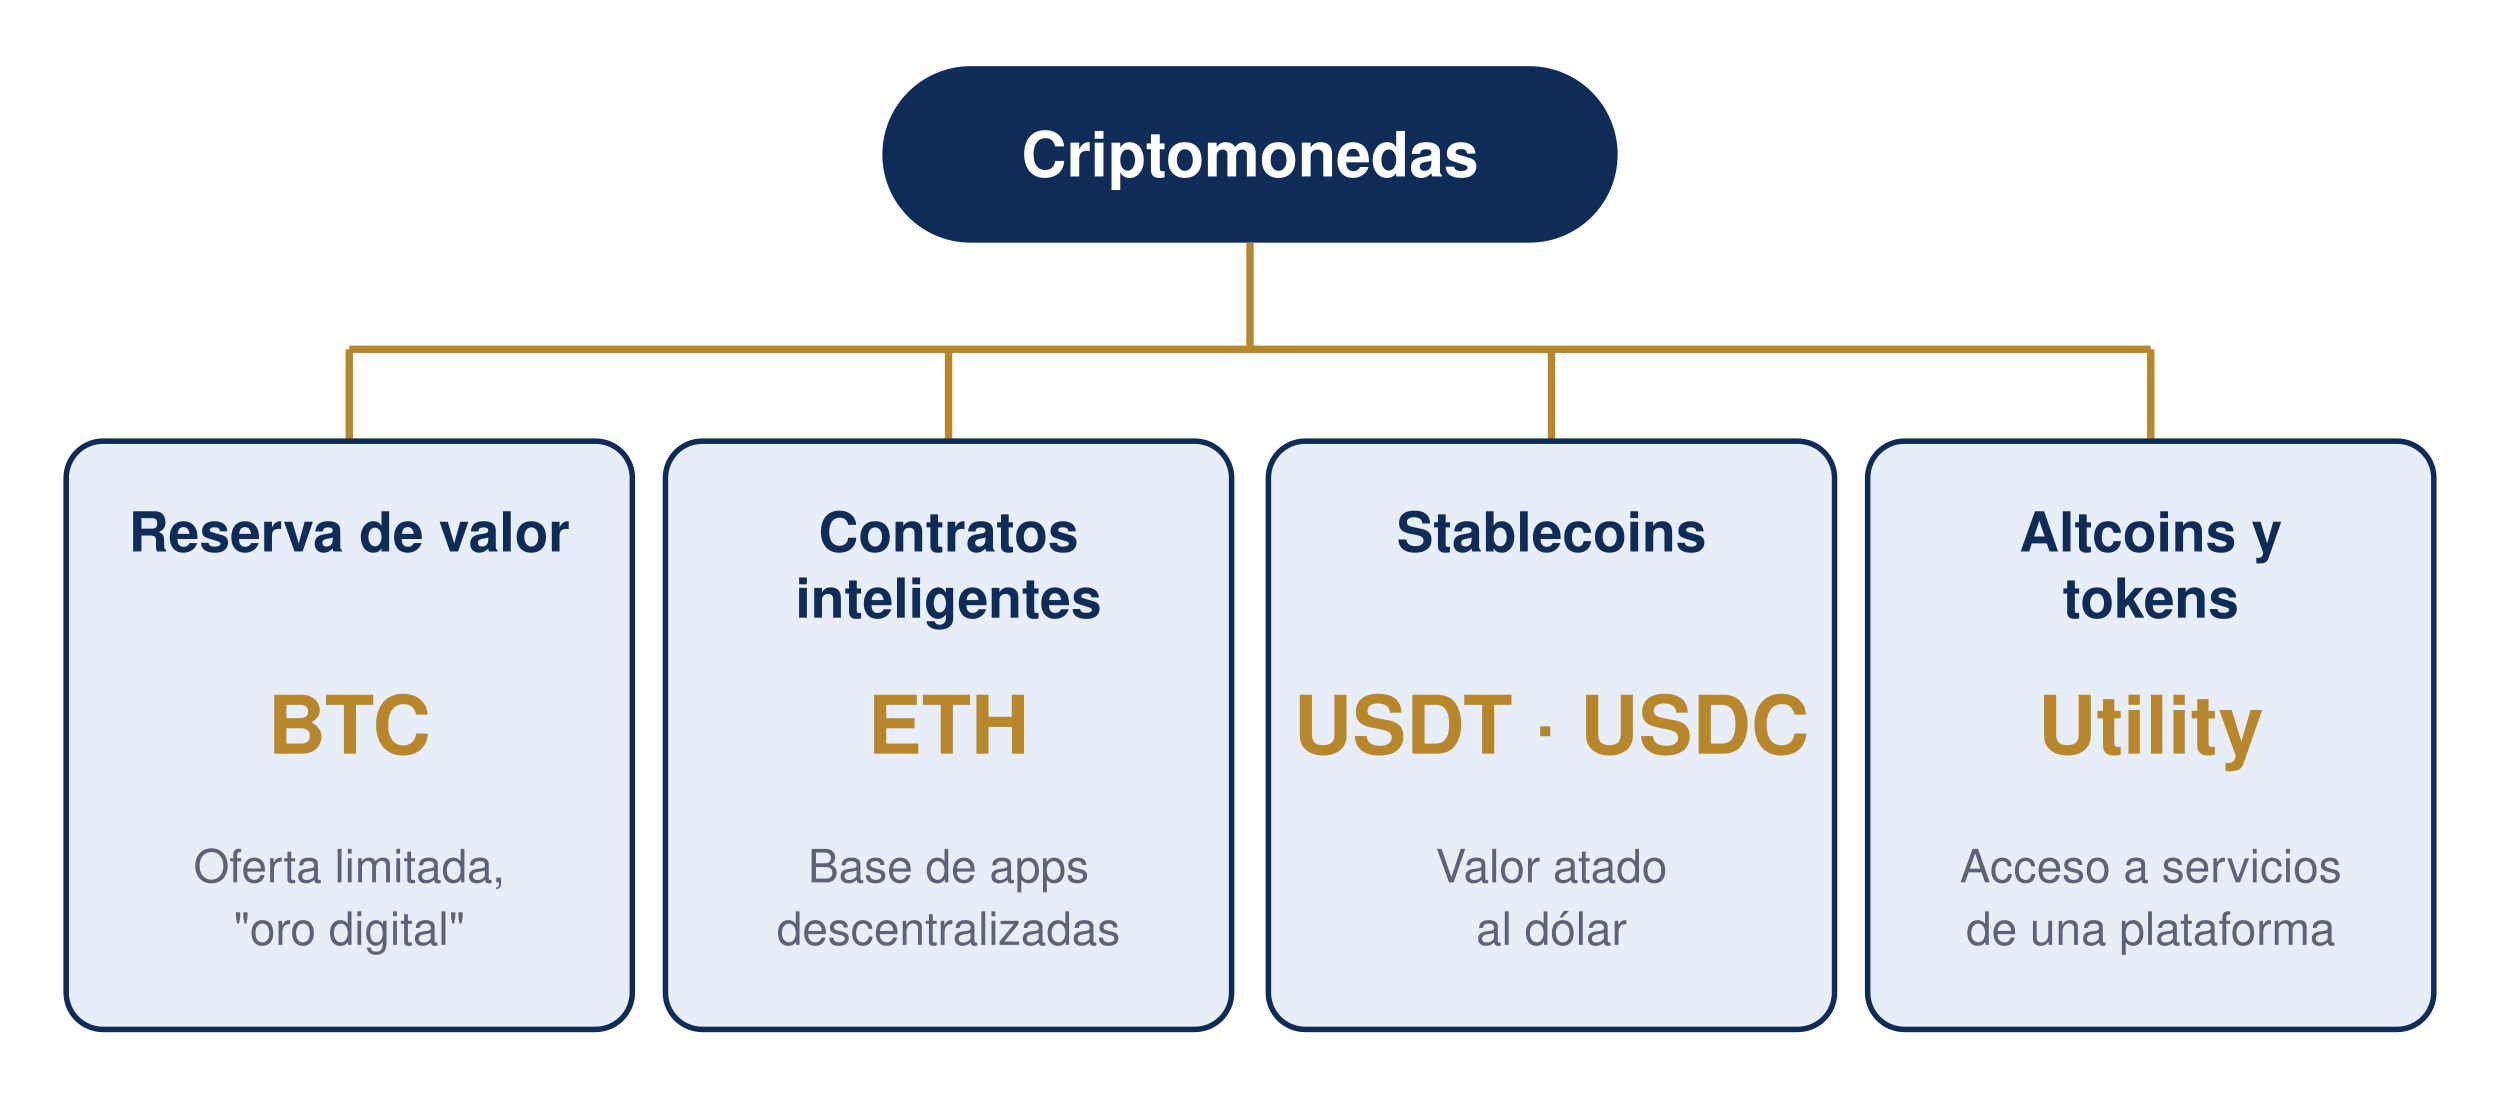
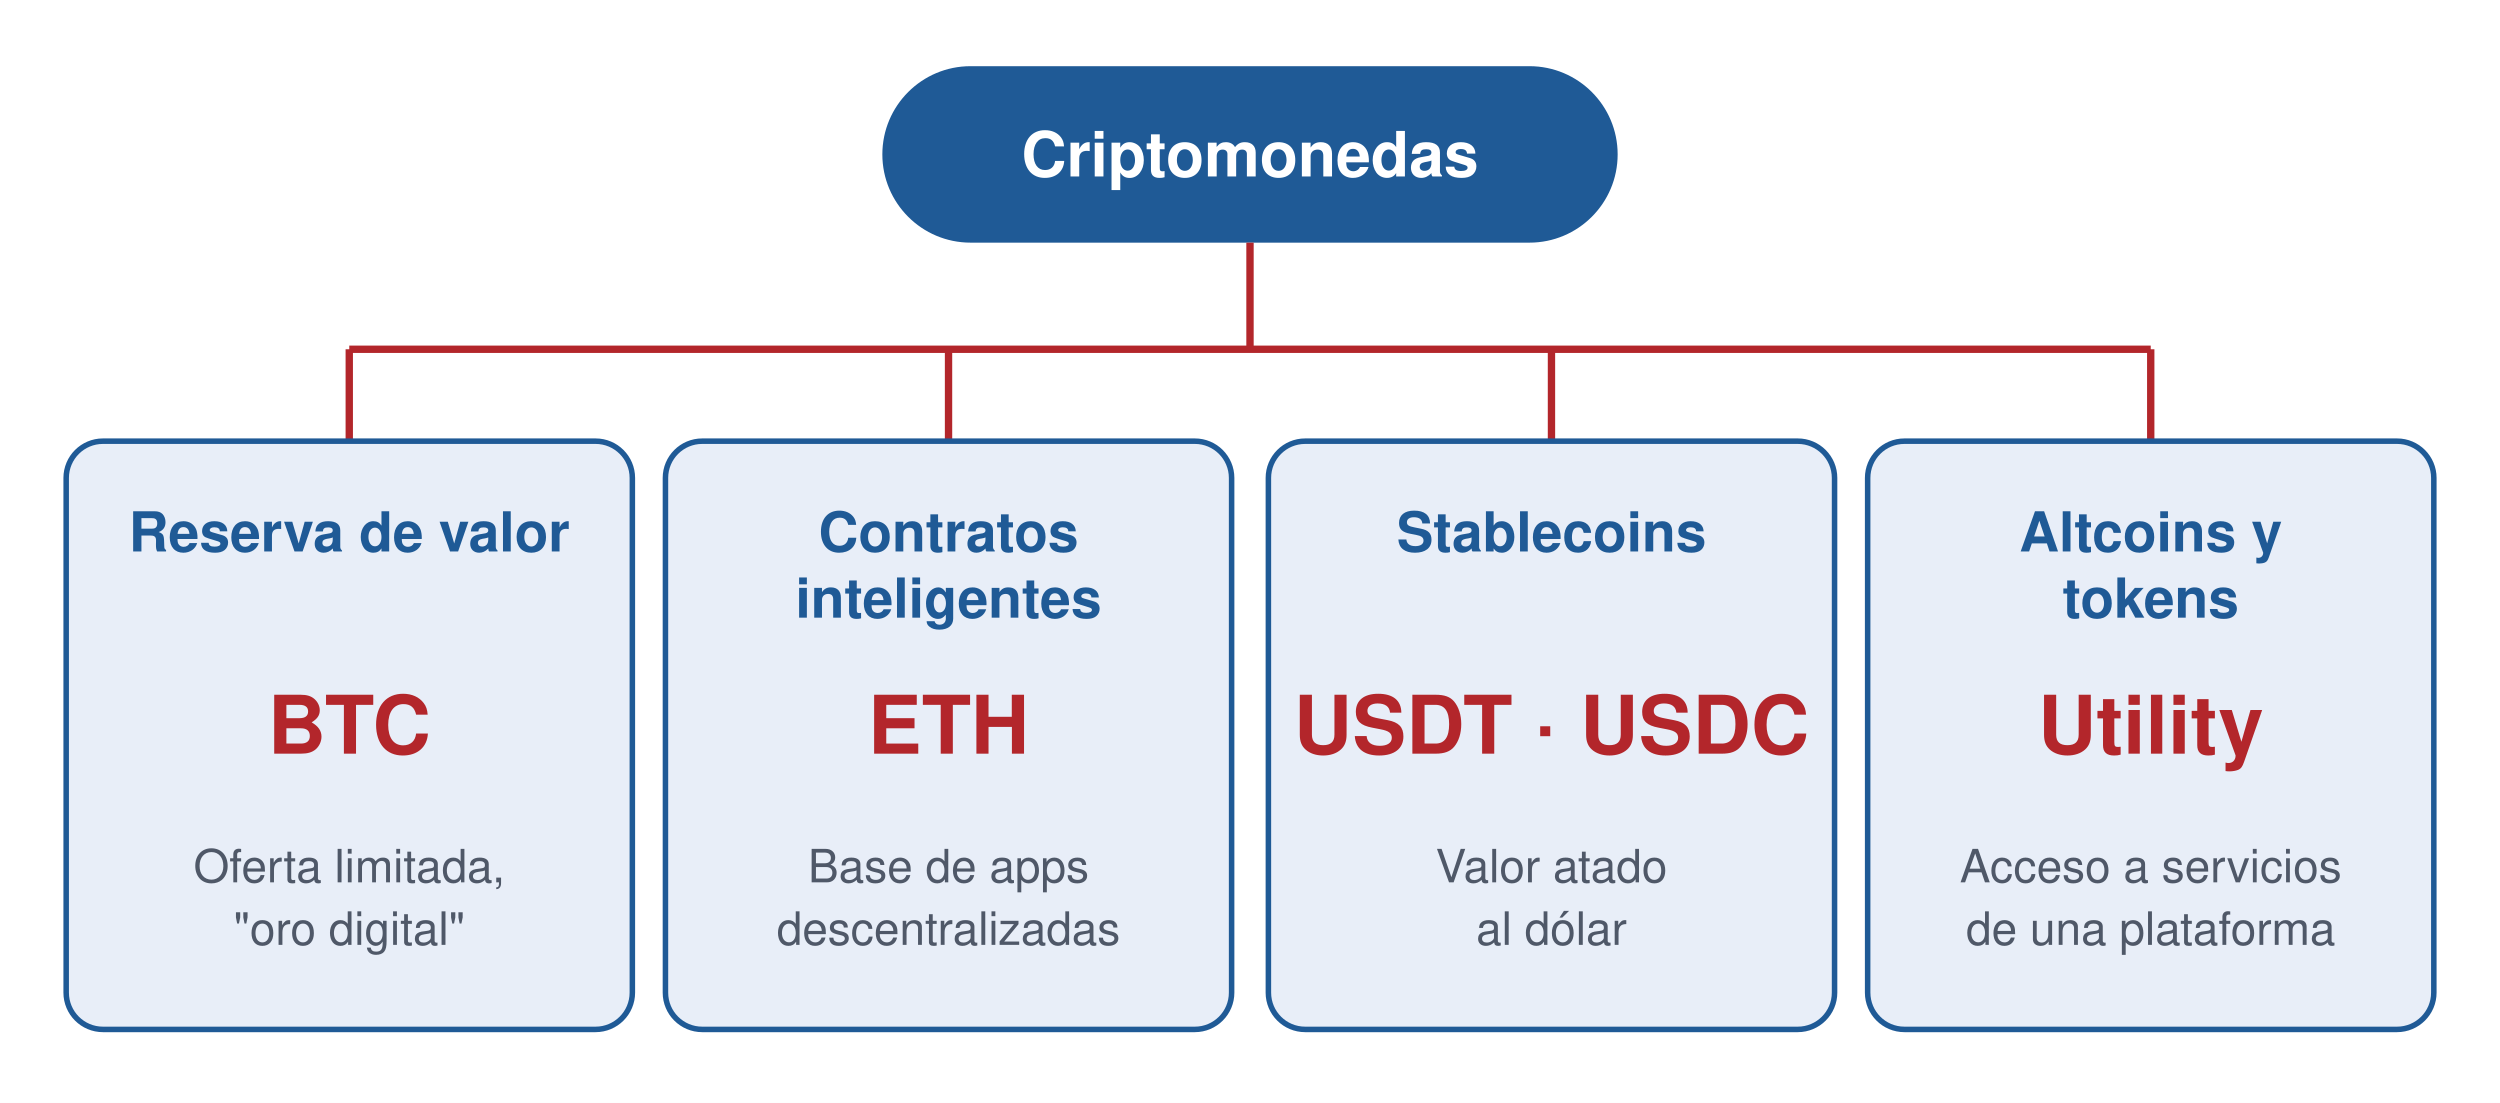
<svg xmlns="http://www.w3.org/2000/svg" viewBox="0 0 680 300" font-family="'Source Sans 3', Helvetica, Arial, sans-serif">
  <rect width="680" height="300" fill="#ffffff" />
-   <rect x="240" y="18" width="200" height="48" rx="24" fill="#0f2c59" />
+   <rect x="240" y="18" width="200" height="48" rx="24" fill="#1f5a96" />
  <text x="340" y="48" font-size="17" font-weight="700" fill="#ffffff" text-anchor="middle">Criptomonedas</text>
-   <g stroke="#b8862b" stroke-width="2" fill="none">
+   <g stroke="#b3262b" stroke-width="2" fill="none">
    <path d="M340 66 V95 M95 95 H585 M95 95 V120 M258 95 V120 M422 95 V120 M585 95 V120" />
  </g>
-   <g fill="#e8eef8" stroke="#0f2c59" stroke-width="1.5">
+   <g fill="#e8eef8" stroke="#1f5a96" stroke-width="1.5">
    <rect x="18" y="120" width="154" height="160" rx="10" />
    <rect x="181" y="120" width="154" height="160" rx="10" />
    <rect x="345" y="120" width="154" height="160" rx="10" />
    <rect x="508" y="120" width="154" height="160" rx="10" />
  </g>
-   <g font-size="15" font-weight="700" fill="#0f2c59" text-anchor="middle">
+   <g font-size="15" font-weight="700" fill="#1f5a96" text-anchor="middle">
    <text x="95" y="150">Reserva de valor</text>
    <text x="258" y="150">Contratos</text>
    <text x="258" y="168">inteligentes</text>
    <text x="422" y="150">Stablecoins</text>
    <text x="585" y="150">Altcoins y</text>
    <text x="585" y="168">tokens</text>
  </g>
-   <g font-size="22" font-weight="700" fill="#b8862b" text-anchor="middle">
+   <g font-size="22" font-weight="700" fill="#b3262b" text-anchor="middle">
    <text x="95" y="205">BTC</text>
    <text x="258" y="205">ETH</text>
    <text x="422" y="205">USDT · USDC</text>
    <text x="585" y="205">Utility</text>
  </g>
-   <g font-size="12.5" fill="#5a6478" text-anchor="middle">
+   <g font-size="12.5" fill="#4f5868" text-anchor="middle">
    <text x="95" y="240">Oferta limitada,</text>
    <text x="95" y="257">"oro digital"</text>
    <text x="258" y="240">Base de apps</text>
    <text x="258" y="257">descentralizadas</text>
    <text x="422" y="240">Valor atado</text>
    <text x="422" y="257">al dólar</text>
    <text x="585" y="240">Acceso a servicios</text>
    <text x="585" y="257">de una plataforma</text>
  </g>
</svg>
